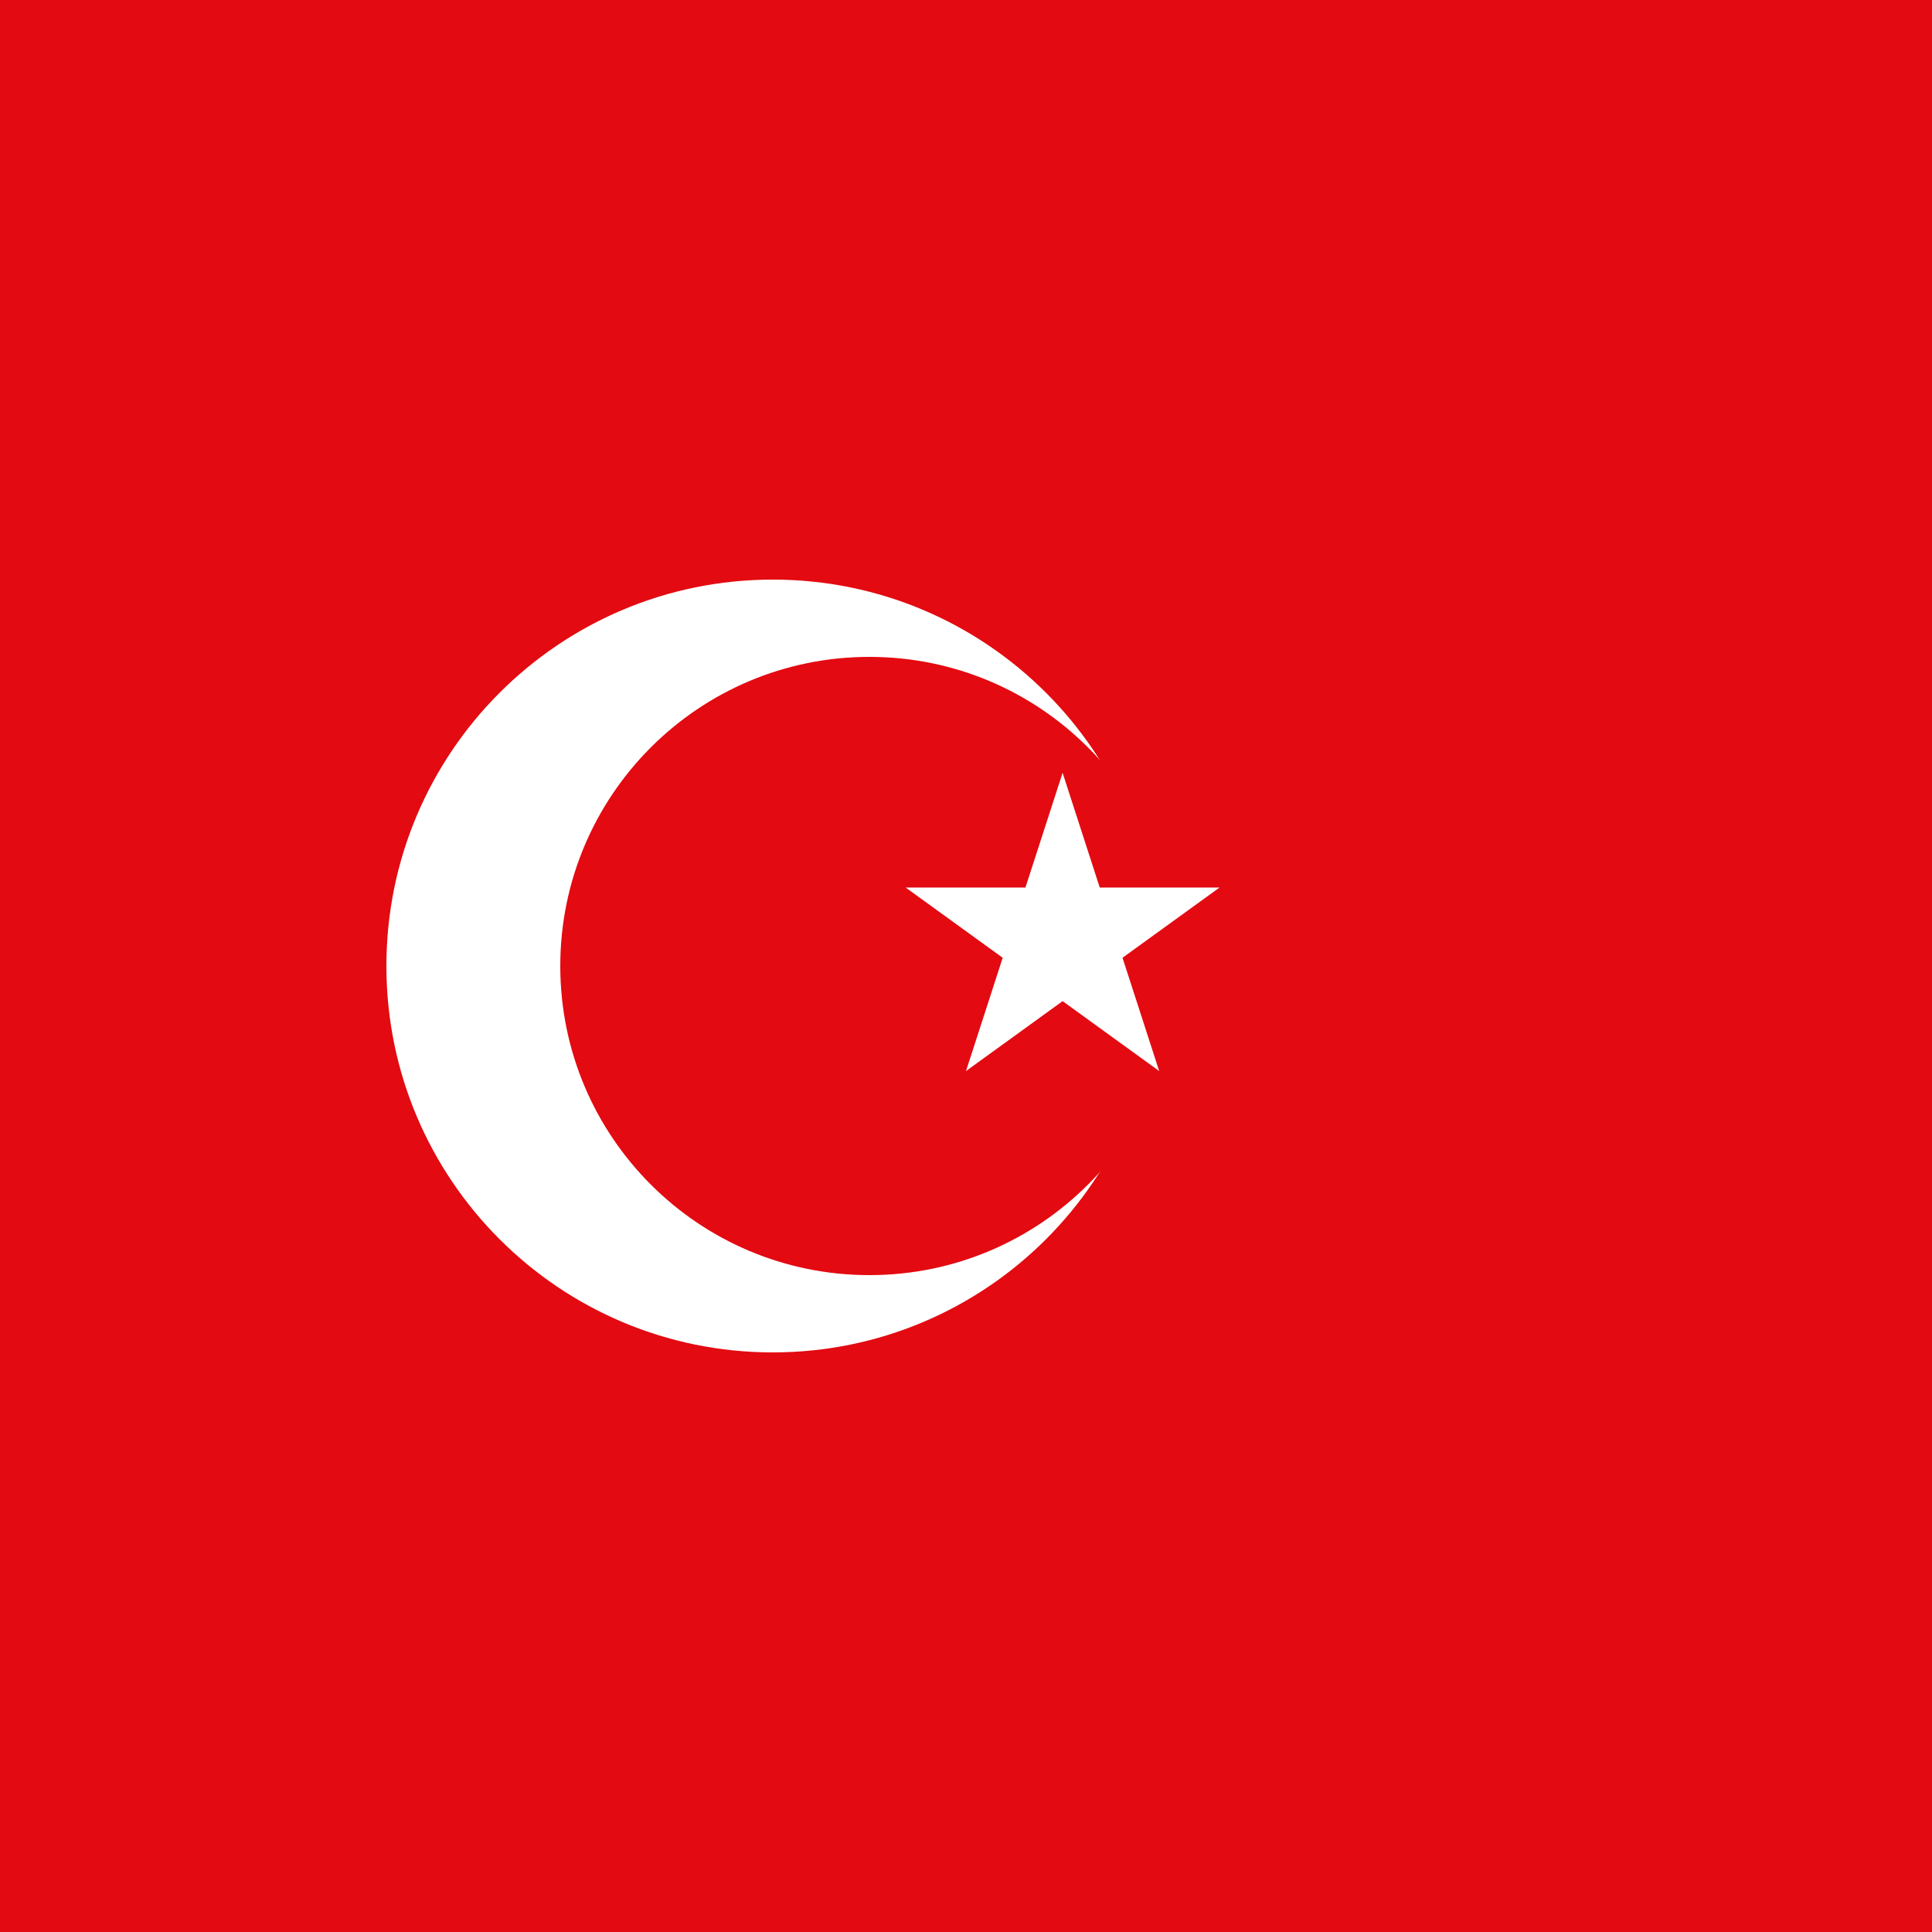
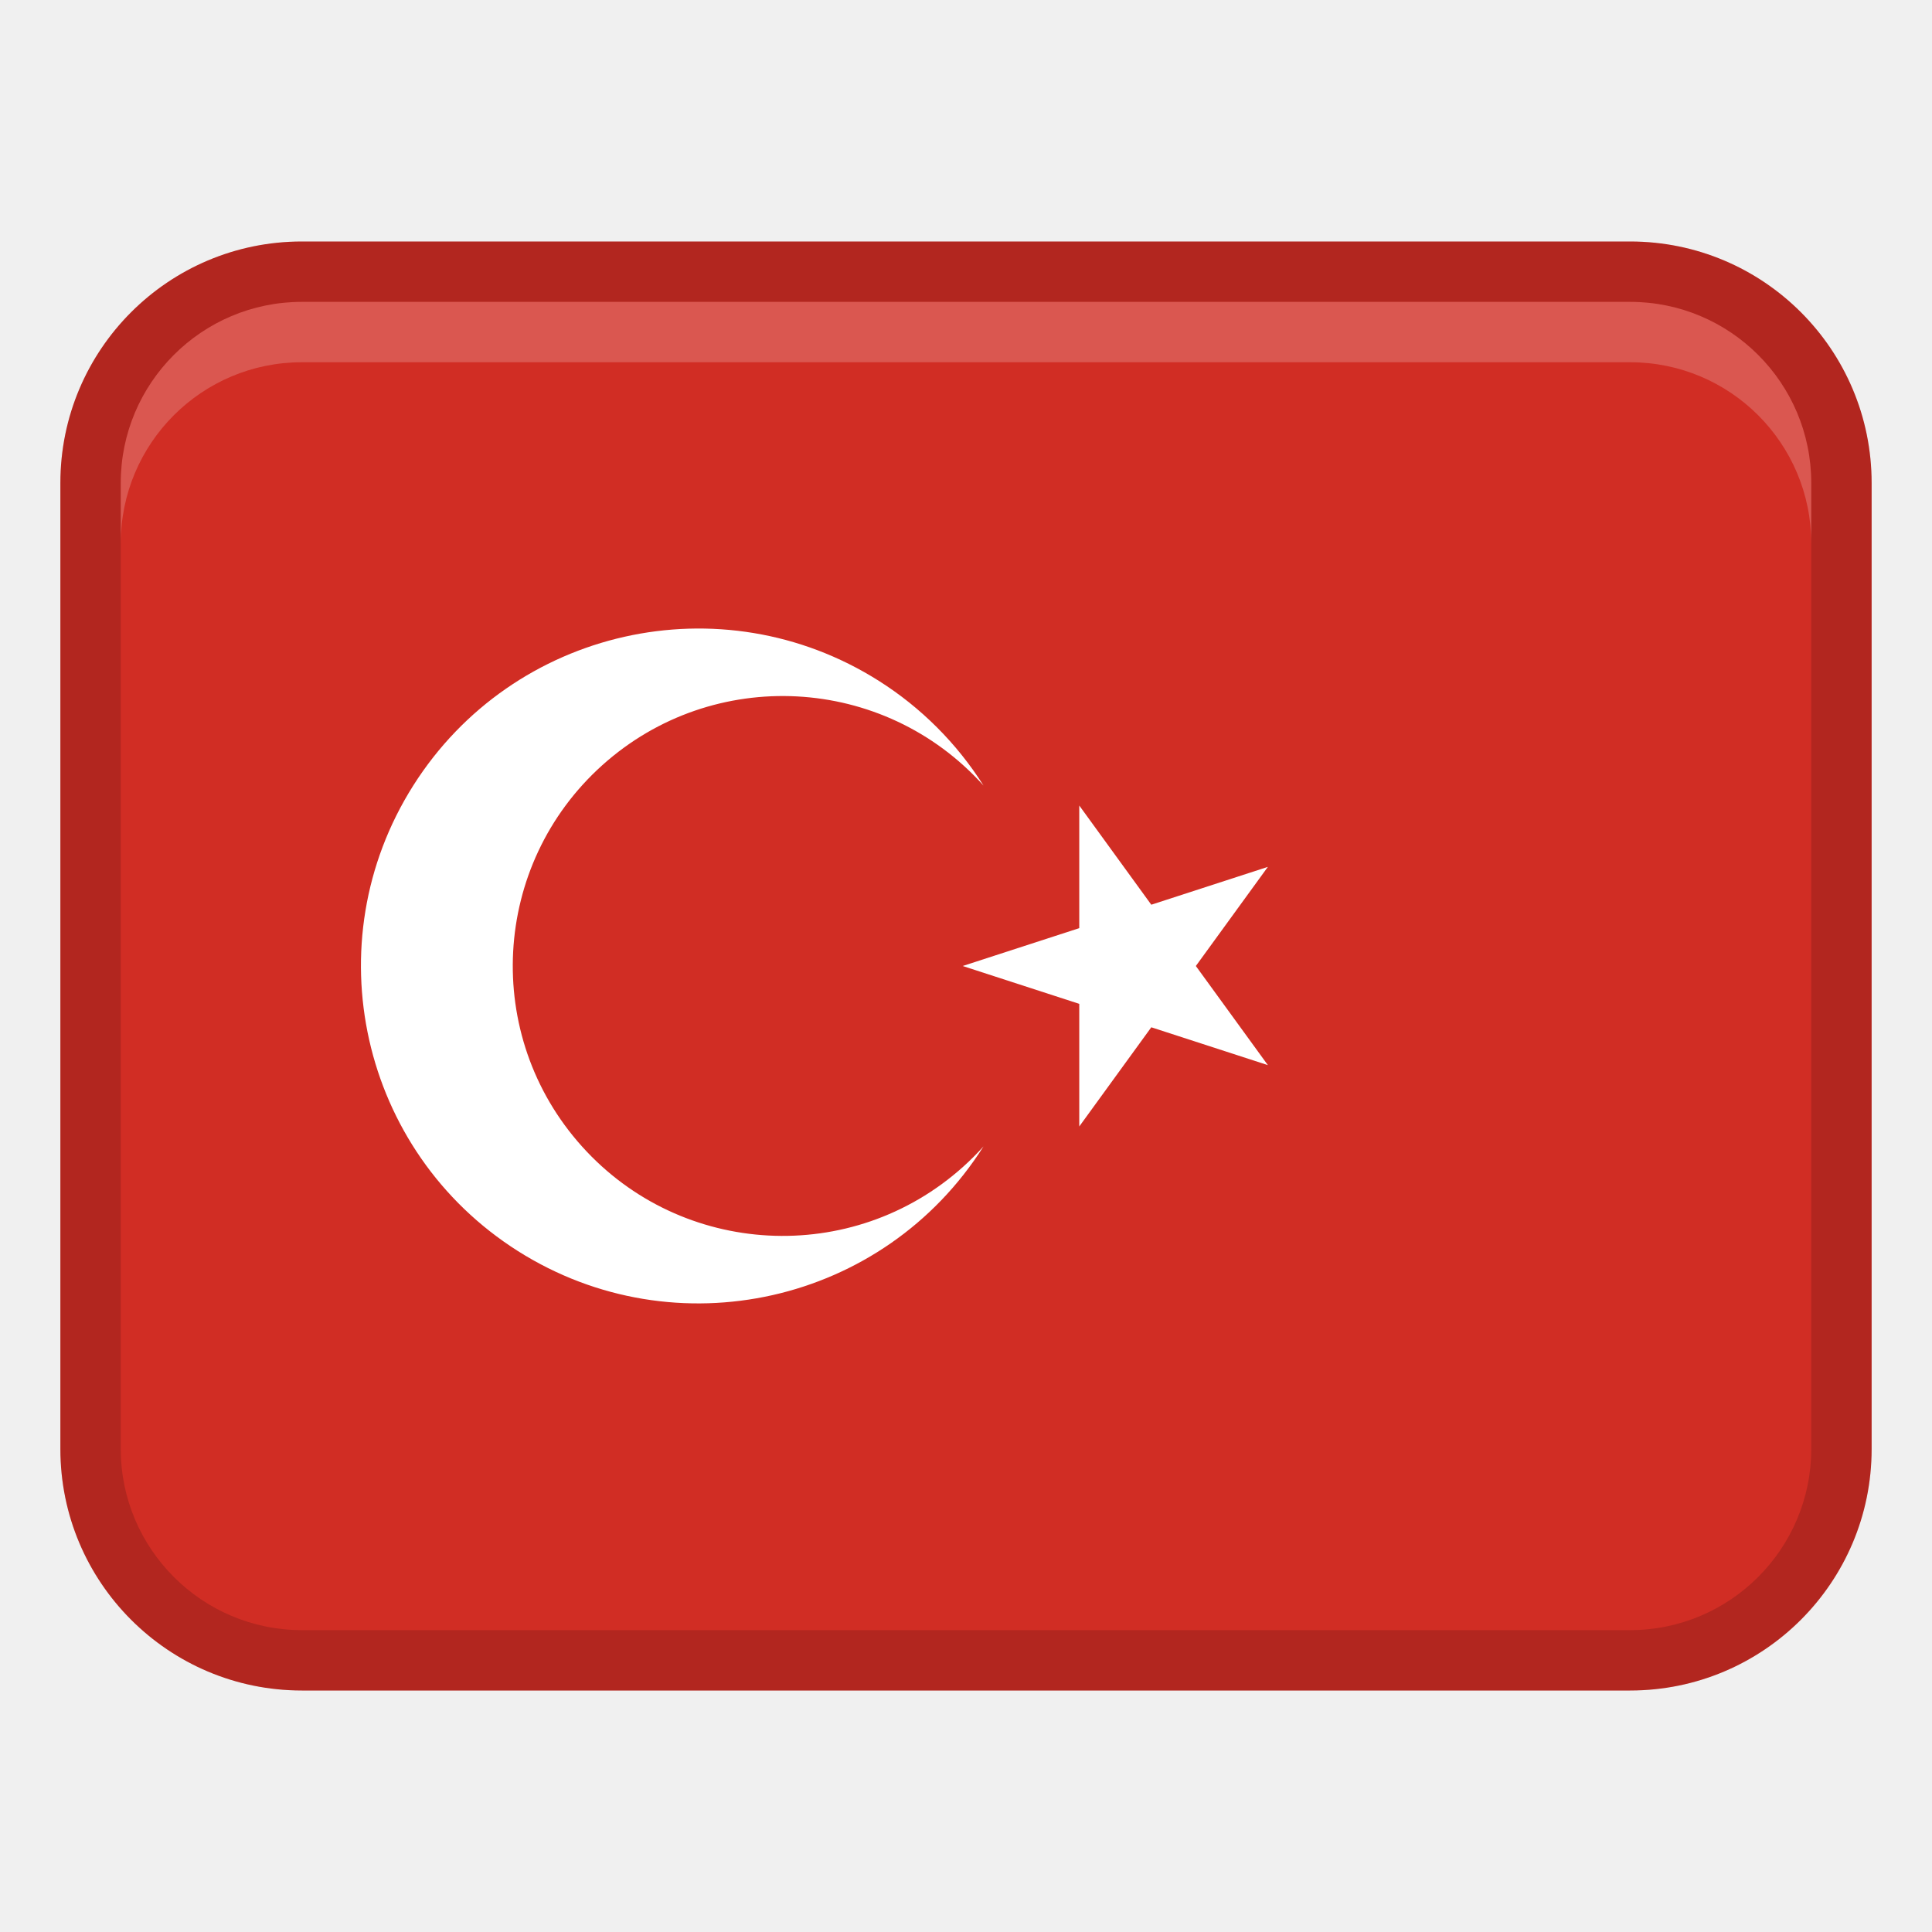
- <svg xmlns="http://www.w3.org/2000/svg" viewBox="0 0 512 512">
-   <rect width="512" height="512" fill="#e30a11" />
-   <circle cx="204.8" cy="256" r="102.4" fill="#fff" />
-   <circle cx="230.4" cy="256" r="81.92" fill="#e30a11" />
-   <path fill="#fff" d="M281.6 204.8l25.6 79.04-67.2-48.64h83.2l-67.2 48.64z" />
+ <svg xmlns="http://www.w3.org/2000/svg" width="32" height="32" viewBox="0 0 32 32">
+   <rect x="1" y="4" width="30" height="24" rx="4" ry="4" fill="#d12d24" />
+   <path d="M27,4H5c-2.209,0-4,1.791-4,4V24c0,2.209,1.791,4,4,4H27c2.209,0,4-1.791,4-4V8c0-2.209-1.791-4-4-4Zm3,20c0,1.654-1.346,3-3,3H5c-1.654,0-3-1.346-3-3V8c0-1.654,1.346-3,3-3H27c1.654,0,3,1.346,3,3V24Z" opacity=".15" />
+   <path d="M27,5H5c-1.657,0-3,1.343-3,3v1c0-1.657,1.343-3,3-3H27c1.657,0,3,1.343,3,3v-1c0-1.657-1.343-3-3-3Z" fill="#fff" opacity=".2" />
+   <path fill="#fff" d="M19.807 16L21 14.358 19.069 14.985 17.876 13.342 17.876 15.373 15.945 16 17.876 16.627 17.876 18.658 19.069 17.015 21 17.642 19.807 16z" />
+   <path d="M15.953,19.325c-1.837,1.65-4.663,1.5-6.314-.337s-1.5-4.663,.337-6.314c1.837-1.65,4.663-1.5,6.314,.337-.442-.699-1.035-1.292-1.734-1.734-2.608-1.65-6.06-.874-7.711,1.734-1.65,2.608-.874,6.06,1.734,7.711,2.608,1.65,6.06,.874,7.711-1.734-.106,.118-.219,.231-.337,.337Z" fill="#fff" />
</svg>
